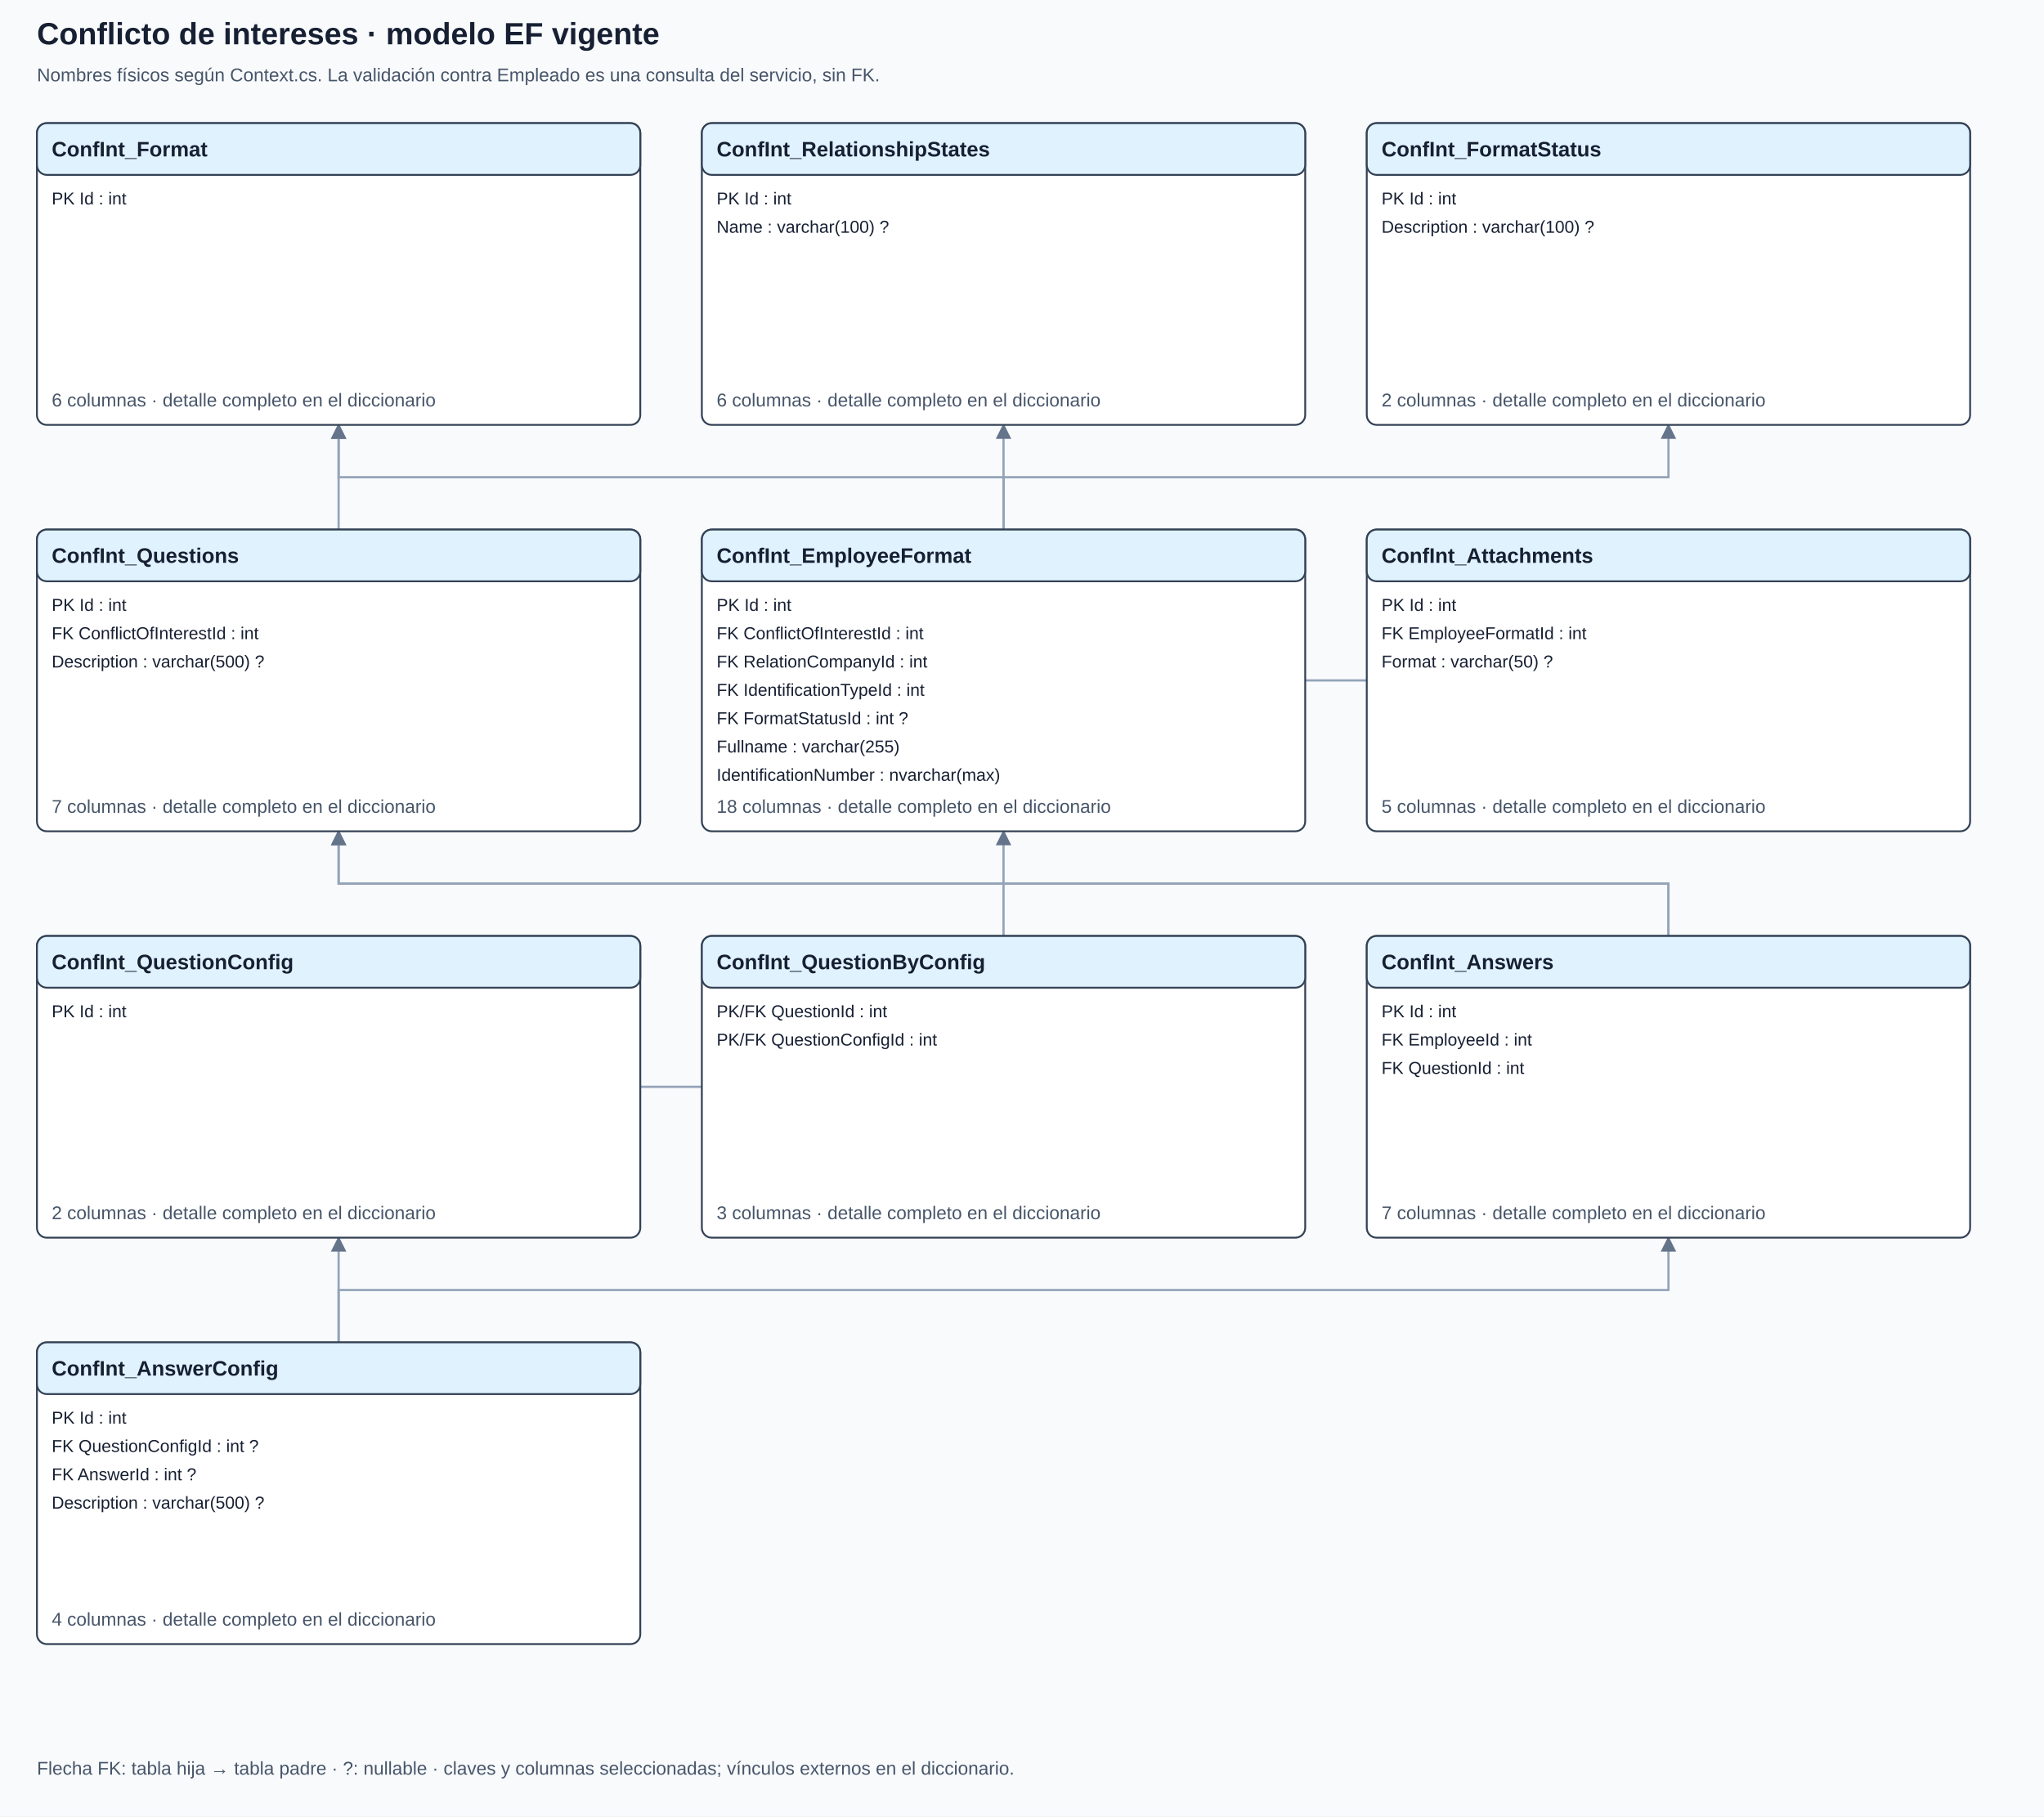
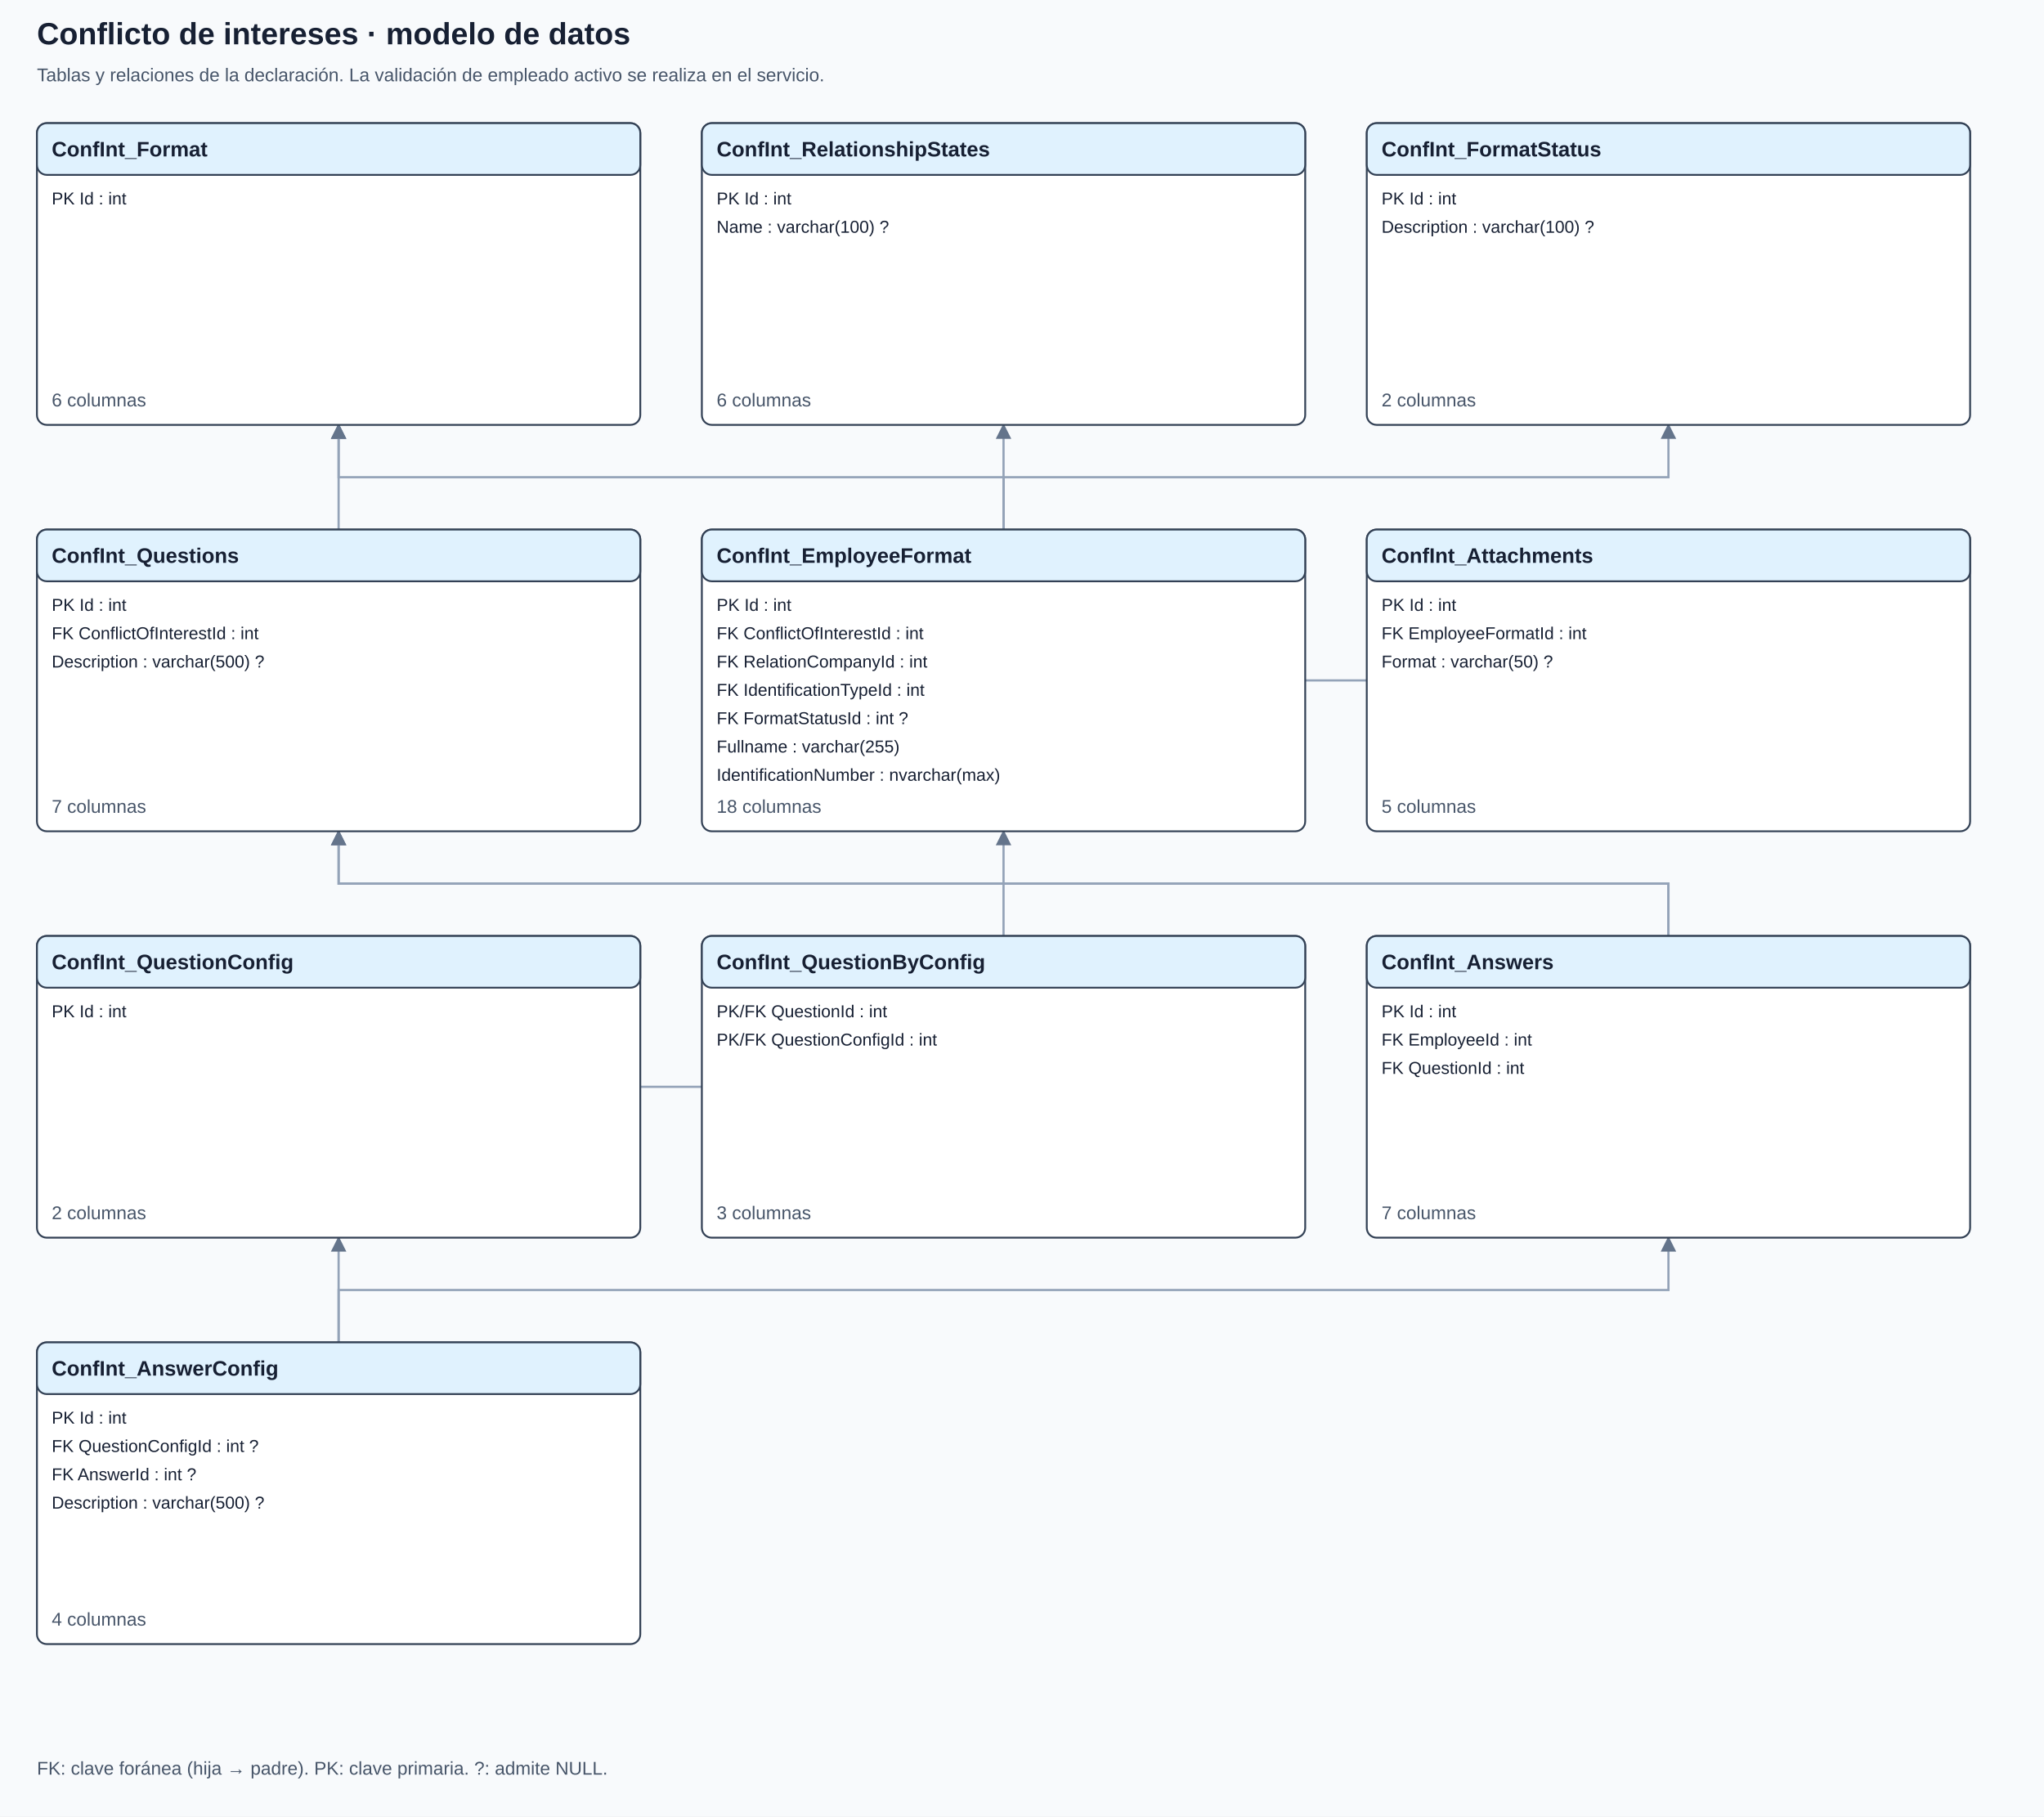
<svg xmlns="http://www.w3.org/2000/svg" width="1660" height="1475" viewBox="0 0 1660 1475" role="img" aria-labelledby="title desc">
  <defs>
    <marker id="arrow" viewBox="0 0 10 10" refX="9" refY="5" markerWidth="7" markerHeight="7" orient="auto-start-reverse">
      <path d="M 0 0 L 10 5 L 0 10 z" fill="#64748b" />
    </marker>
  </defs>
  <style>text{font-family:Arial,sans-serif;fill:#172033}.title{font-size:25px;font-weight:bold}.sub{font-size:15px;fill:#475569}.head{font-size:17px;font-weight:bold}.row{font-size:14px}.edge{fill:none;stroke:#94a3b8;stroke-width:1.8;marker-end:url(#arrow)}.node{fill:#fff;stroke:#334155;stroke-width:1.5}.cap{fill:#e0f2fe;stroke:#334155;stroke-width:1.5}</style>
  <rect width="1660" height="1475" fill="#f8fafc" />
-   <text x="30" y="36" class="title">Conflicto de intereses · modelo EF vigente</text>
-   <text x="30" y="66" class="sub">Nombres físicos según Context.cs. La validación contra Empleado es una consulta del servicio, sin FK.</text>
+   <text x="30" y="36" class="title">Conflicto de intereses · modelo de datos</text>
+   <text x="30" y="66" class="sub">Tablas y relaciones de la declaración. La validación de empleado activo se realiza en el servicio.</text>
  <path class="edge" d="M 275 430 V 387.5 H 275 V 345" />
  <path class="edge" d="M 815 430 V 387.5 H 275 V 345" />
  <path class="edge" d="M 815 430 V 387.5 H 815 V 345" />
  <path class="edge" d="M 815 430 V 387.5 H 1355 V 345" />
  <path class="edge" d="M 1355 430 V 552.5 H 815 V 675" />
  <path class="edge" d="M 815 760 V 882.5 H 275 V 1005" />
  <path class="edge" d="M 815 760 V 717.5 H 275 V 675" />
  <path class="edge" d="M 1355 760 V 717.5 H 815 V 675" />
  <path class="edge" d="M 1355 760 V 717.5 H 275 V 675" />
  <path class="edge" d="M 275 1090 V 1047.5 H 275 V 1005" />
  <path class="edge" d="M 275 1090 V 1047.5 H 1355 V 1005" />
  <rect class="node" x="30" y="100" width="490" height="245" rx="8" />
  <rect class="cap" x="30" y="100" width="490" height="42" rx="8" />
  <text class="head" x="42" y="127">ConfInt_Format</text>
  <text class="row" x="42" y="166">PK Id : int</text>
-   <text class="sub" x="42" y="330">6 columnas · detalle completo en el diccionario</text>
+   <text class="sub" x="42" y="330">6 columnas</text>
  <rect class="node" x="570" y="100" width="490" height="245" rx="8" />
  <rect class="cap" x="570" y="100" width="490" height="42" rx="8" />
  <text class="head" x="582" y="127">ConfInt_RelationshipStates</text>
  <text class="row" x="582" y="166">PK Id : int</text>
  <text class="row" x="582" y="189">Name : varchar(100) ?</text>
-   <text class="sub" x="582" y="330">6 columnas · detalle completo en el diccionario</text>
+   <text class="sub" x="582" y="330">6 columnas</text>
  <rect class="node" x="1110" y="100" width="490" height="245" rx="8" />
  <rect class="cap" x="1110" y="100" width="490" height="42" rx="8" />
  <text class="head" x="1122" y="127">ConfInt_FormatStatus</text>
  <text class="row" x="1122" y="166">PK Id : int</text>
  <text class="row" x="1122" y="189">Description : varchar(100) ?</text>
-   <text class="sub" x="1122" y="330">2 columnas · detalle completo en el diccionario</text>
+   <text class="sub" x="1122" y="330">2 columnas</text>
  <rect class="node" x="30" y="430" width="490" height="245" rx="8" />
  <rect class="cap" x="30" y="430" width="490" height="42" rx="8" />
  <text class="head" x="42" y="457">ConfInt_Questions</text>
  <text class="row" x="42" y="496">PK Id : int</text>
  <text class="row" x="42" y="519">FK ConflictOfInterestId : int</text>
  <text class="row" x="42" y="542">Description : varchar(500) ?</text>
-   <text class="sub" x="42" y="660">7 columnas · detalle completo en el diccionario</text>
+   <text class="sub" x="42" y="660">7 columnas</text>
  <rect class="node" x="570" y="430" width="490" height="245" rx="8" />
  <rect class="cap" x="570" y="430" width="490" height="42" rx="8" />
  <text class="head" x="582" y="457">ConfInt_EmployeeFormat</text>
  <text class="row" x="582" y="496">PK Id : int</text>
  <text class="row" x="582" y="519">FK ConflictOfInterestId : int</text>
  <text class="row" x="582" y="542">FK RelationCompanyId : int</text>
  <text class="row" x="582" y="565">FK IdentificationTypeId : int</text>
  <text class="row" x="582" y="588">FK FormatStatusId : int ?</text>
  <text class="row" x="582" y="611">Fullname : varchar(255)</text>
  <text class="row" x="582" y="634">IdentificationNumber : nvarchar(max)</text>
-   <text class="sub" x="582" y="660">18 columnas · detalle completo en el diccionario</text>
+   <text class="sub" x="582" y="660">18 columnas</text>
  <rect class="node" x="1110" y="430" width="490" height="245" rx="8" />
  <rect class="cap" x="1110" y="430" width="490" height="42" rx="8" />
  <text class="head" x="1122" y="457">ConfInt_Attachments</text>
  <text class="row" x="1122" y="496">PK Id : int</text>
  <text class="row" x="1122" y="519">FK EmployeeFormatId : int</text>
  <text class="row" x="1122" y="542">Format : varchar(50) ?</text>
-   <text class="sub" x="1122" y="660">5 columnas · detalle completo en el diccionario</text>
+   <text class="sub" x="1122" y="660">5 columnas</text>
  <rect class="node" x="30" y="760" width="490" height="245" rx="8" />
  <rect class="cap" x="30" y="760" width="490" height="42" rx="8" />
  <text class="head" x="42" y="787">ConfInt_QuestionConfig</text>
  <text class="row" x="42" y="826">PK Id : int</text>
-   <text class="sub" x="42" y="990">2 columnas · detalle completo en el diccionario</text>
+   <text class="sub" x="42" y="990">2 columnas</text>
  <rect class="node" x="570" y="760" width="490" height="245" rx="8" />
  <rect class="cap" x="570" y="760" width="490" height="42" rx="8" />
  <text class="head" x="582" y="787">ConfInt_QuestionByConfig</text>
  <text class="row" x="582" y="826">PK/FK QuestionId : int</text>
  <text class="row" x="582" y="849">PK/FK QuestionConfigId : int</text>
-   <text class="sub" x="582" y="990">3 columnas · detalle completo en el diccionario</text>
+   <text class="sub" x="582" y="990">3 columnas</text>
  <rect class="node" x="1110" y="760" width="490" height="245" rx="8" />
  <rect class="cap" x="1110" y="760" width="490" height="42" rx="8" />
  <text class="head" x="1122" y="787">ConfInt_Answers</text>
  <text class="row" x="1122" y="826">PK Id : int</text>
  <text class="row" x="1122" y="849">FK EmployeeId : int</text>
  <text class="row" x="1122" y="872">FK QuestionId : int</text>
-   <text class="sub" x="1122" y="990">7 columnas · detalle completo en el diccionario</text>
+   <text class="sub" x="1122" y="990">7 columnas</text>
  <rect class="node" x="30" y="1090" width="490" height="245" rx="8" />
  <rect class="cap" x="30" y="1090" width="490" height="42" rx="8" />
  <text class="head" x="42" y="1117">ConfInt_AnswerConfig</text>
  <text class="row" x="42" y="1156">PK Id : int</text>
  <text class="row" x="42" y="1179">FK QuestionConfigId : int ?</text>
  <text class="row" x="42" y="1202">FK AnswerId : int ?</text>
  <text class="row" x="42" y="1225">Description : varchar(500) ?</text>
-   <text class="sub" x="42" y="1320">4 columnas · detalle completo en el diccionario</text>
-   <text class="sub" x="30" y="1441">Flecha FK: tabla hija → tabla padre · ?: nullable · claves y columnas seleccionadas; vínculos externos en el diccionario.</text>
+   <text class="sub" x="42" y="1320">4 columnas</text>
+   <text class="sub" x="30" y="1441">FK: clave foránea (hija → padre). PK: clave primaria. ?: admite NULL.</text>
</svg>
